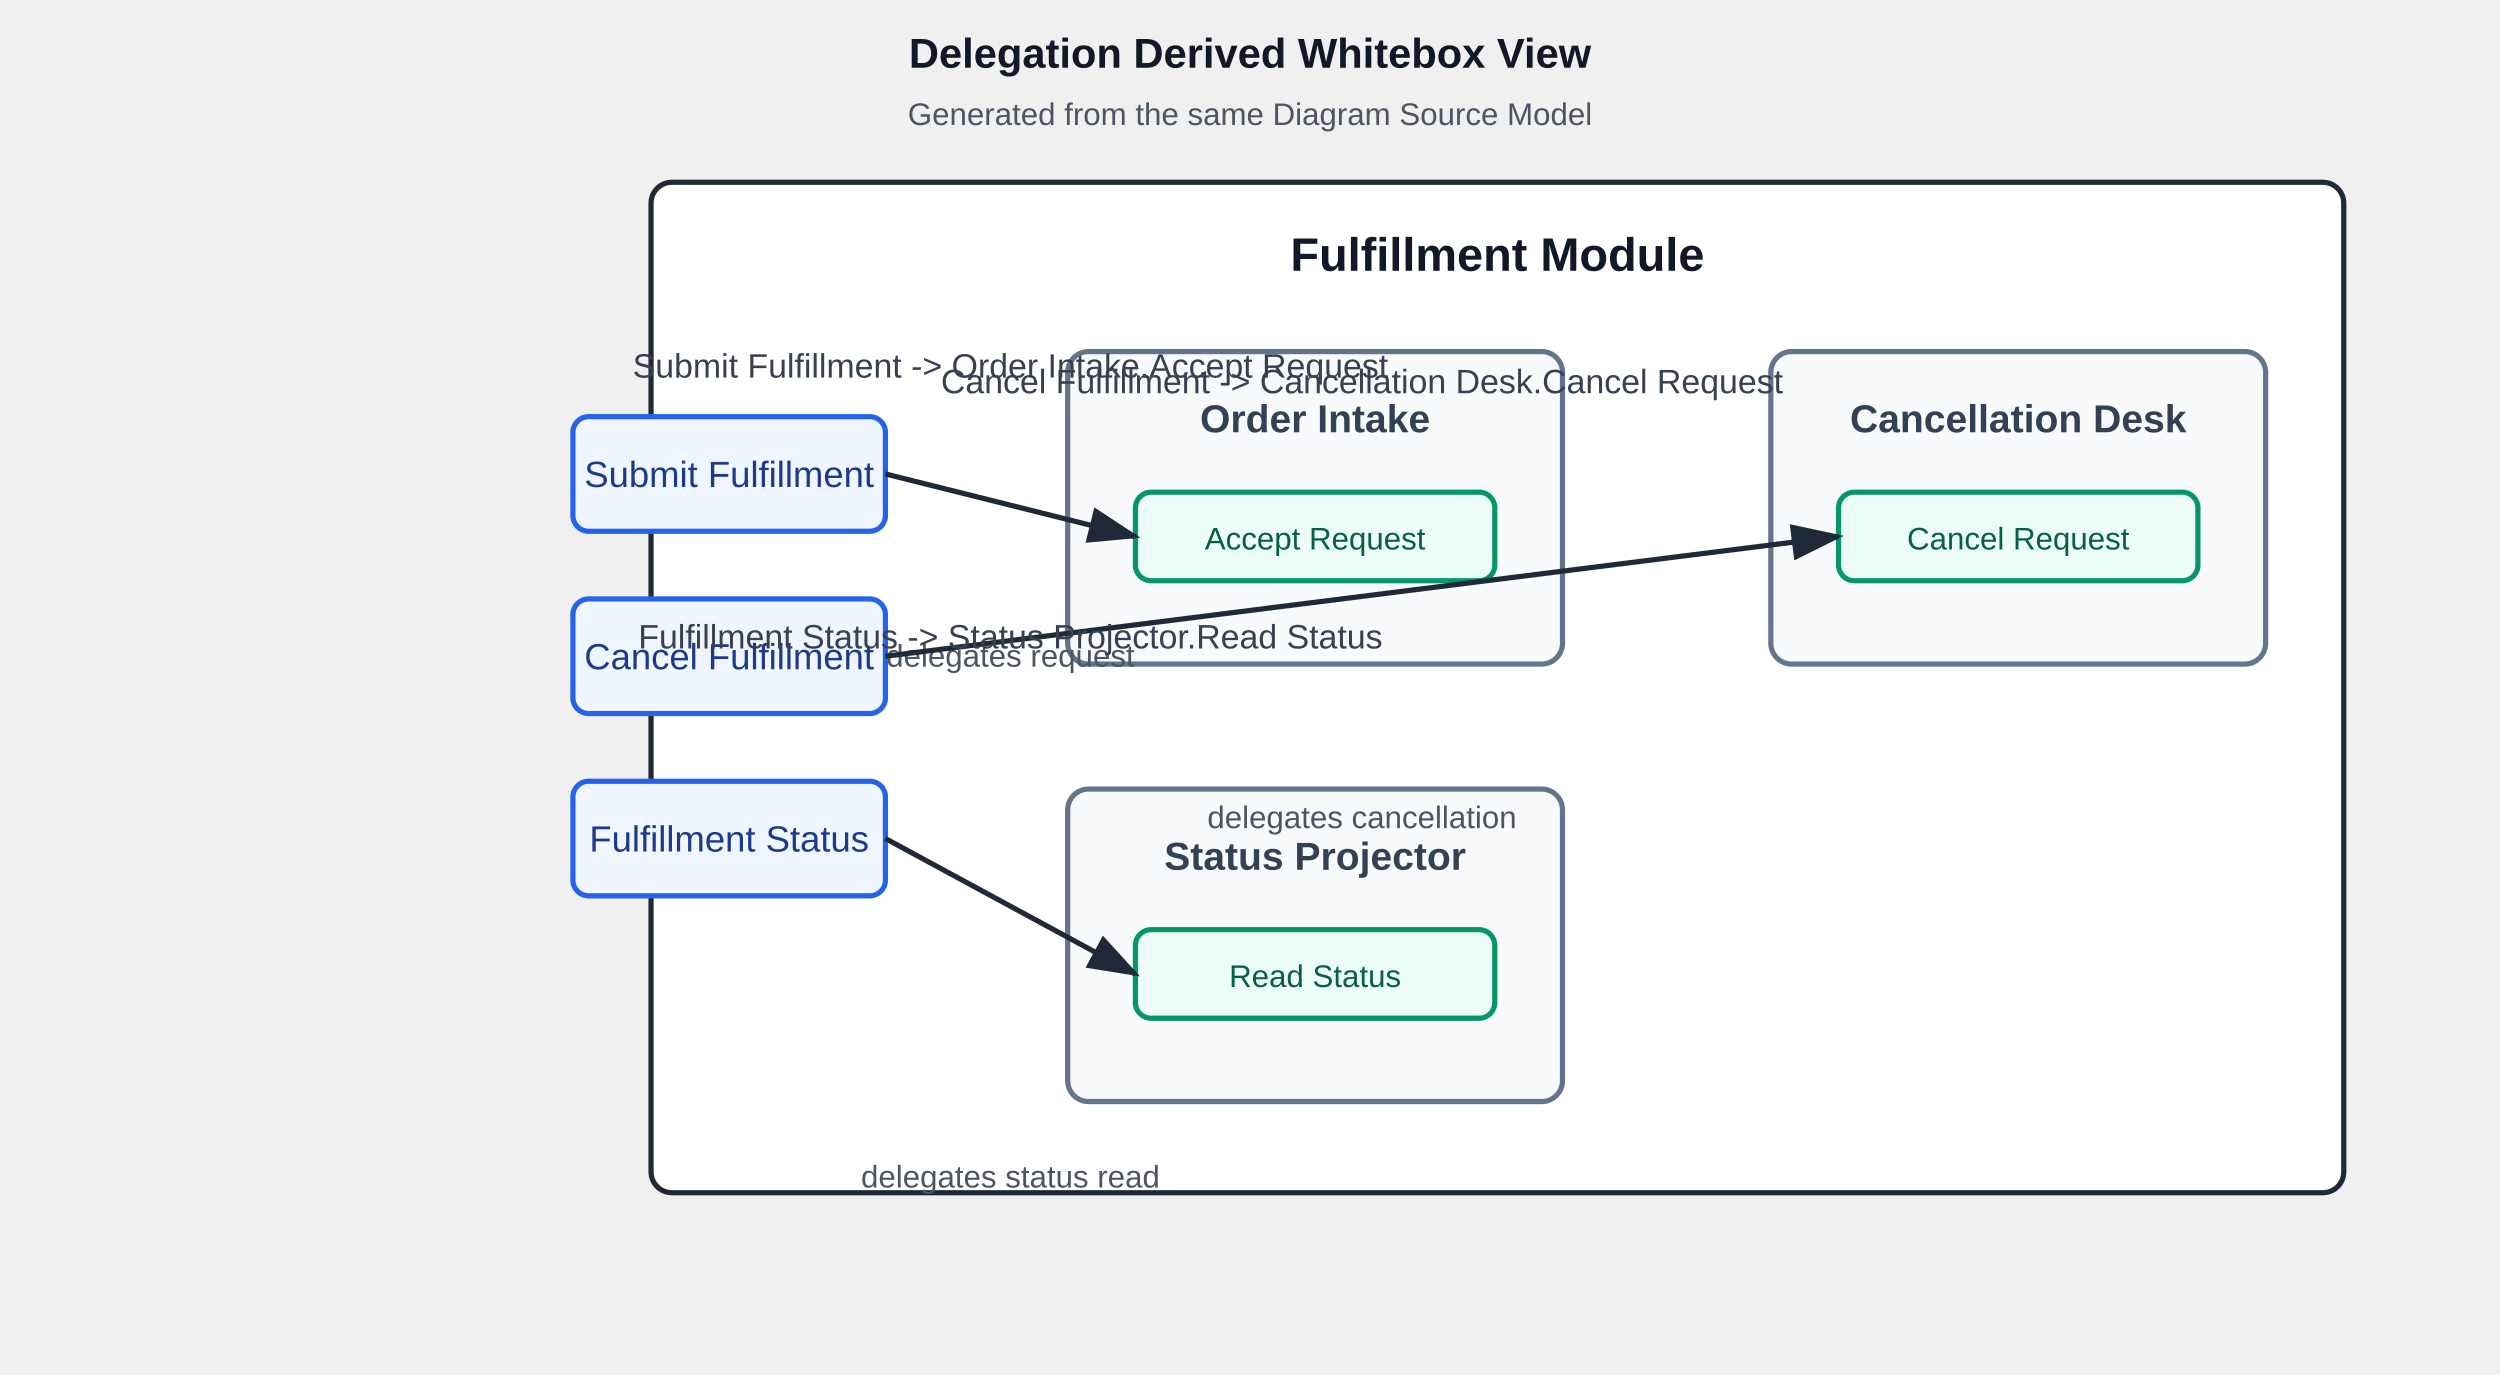
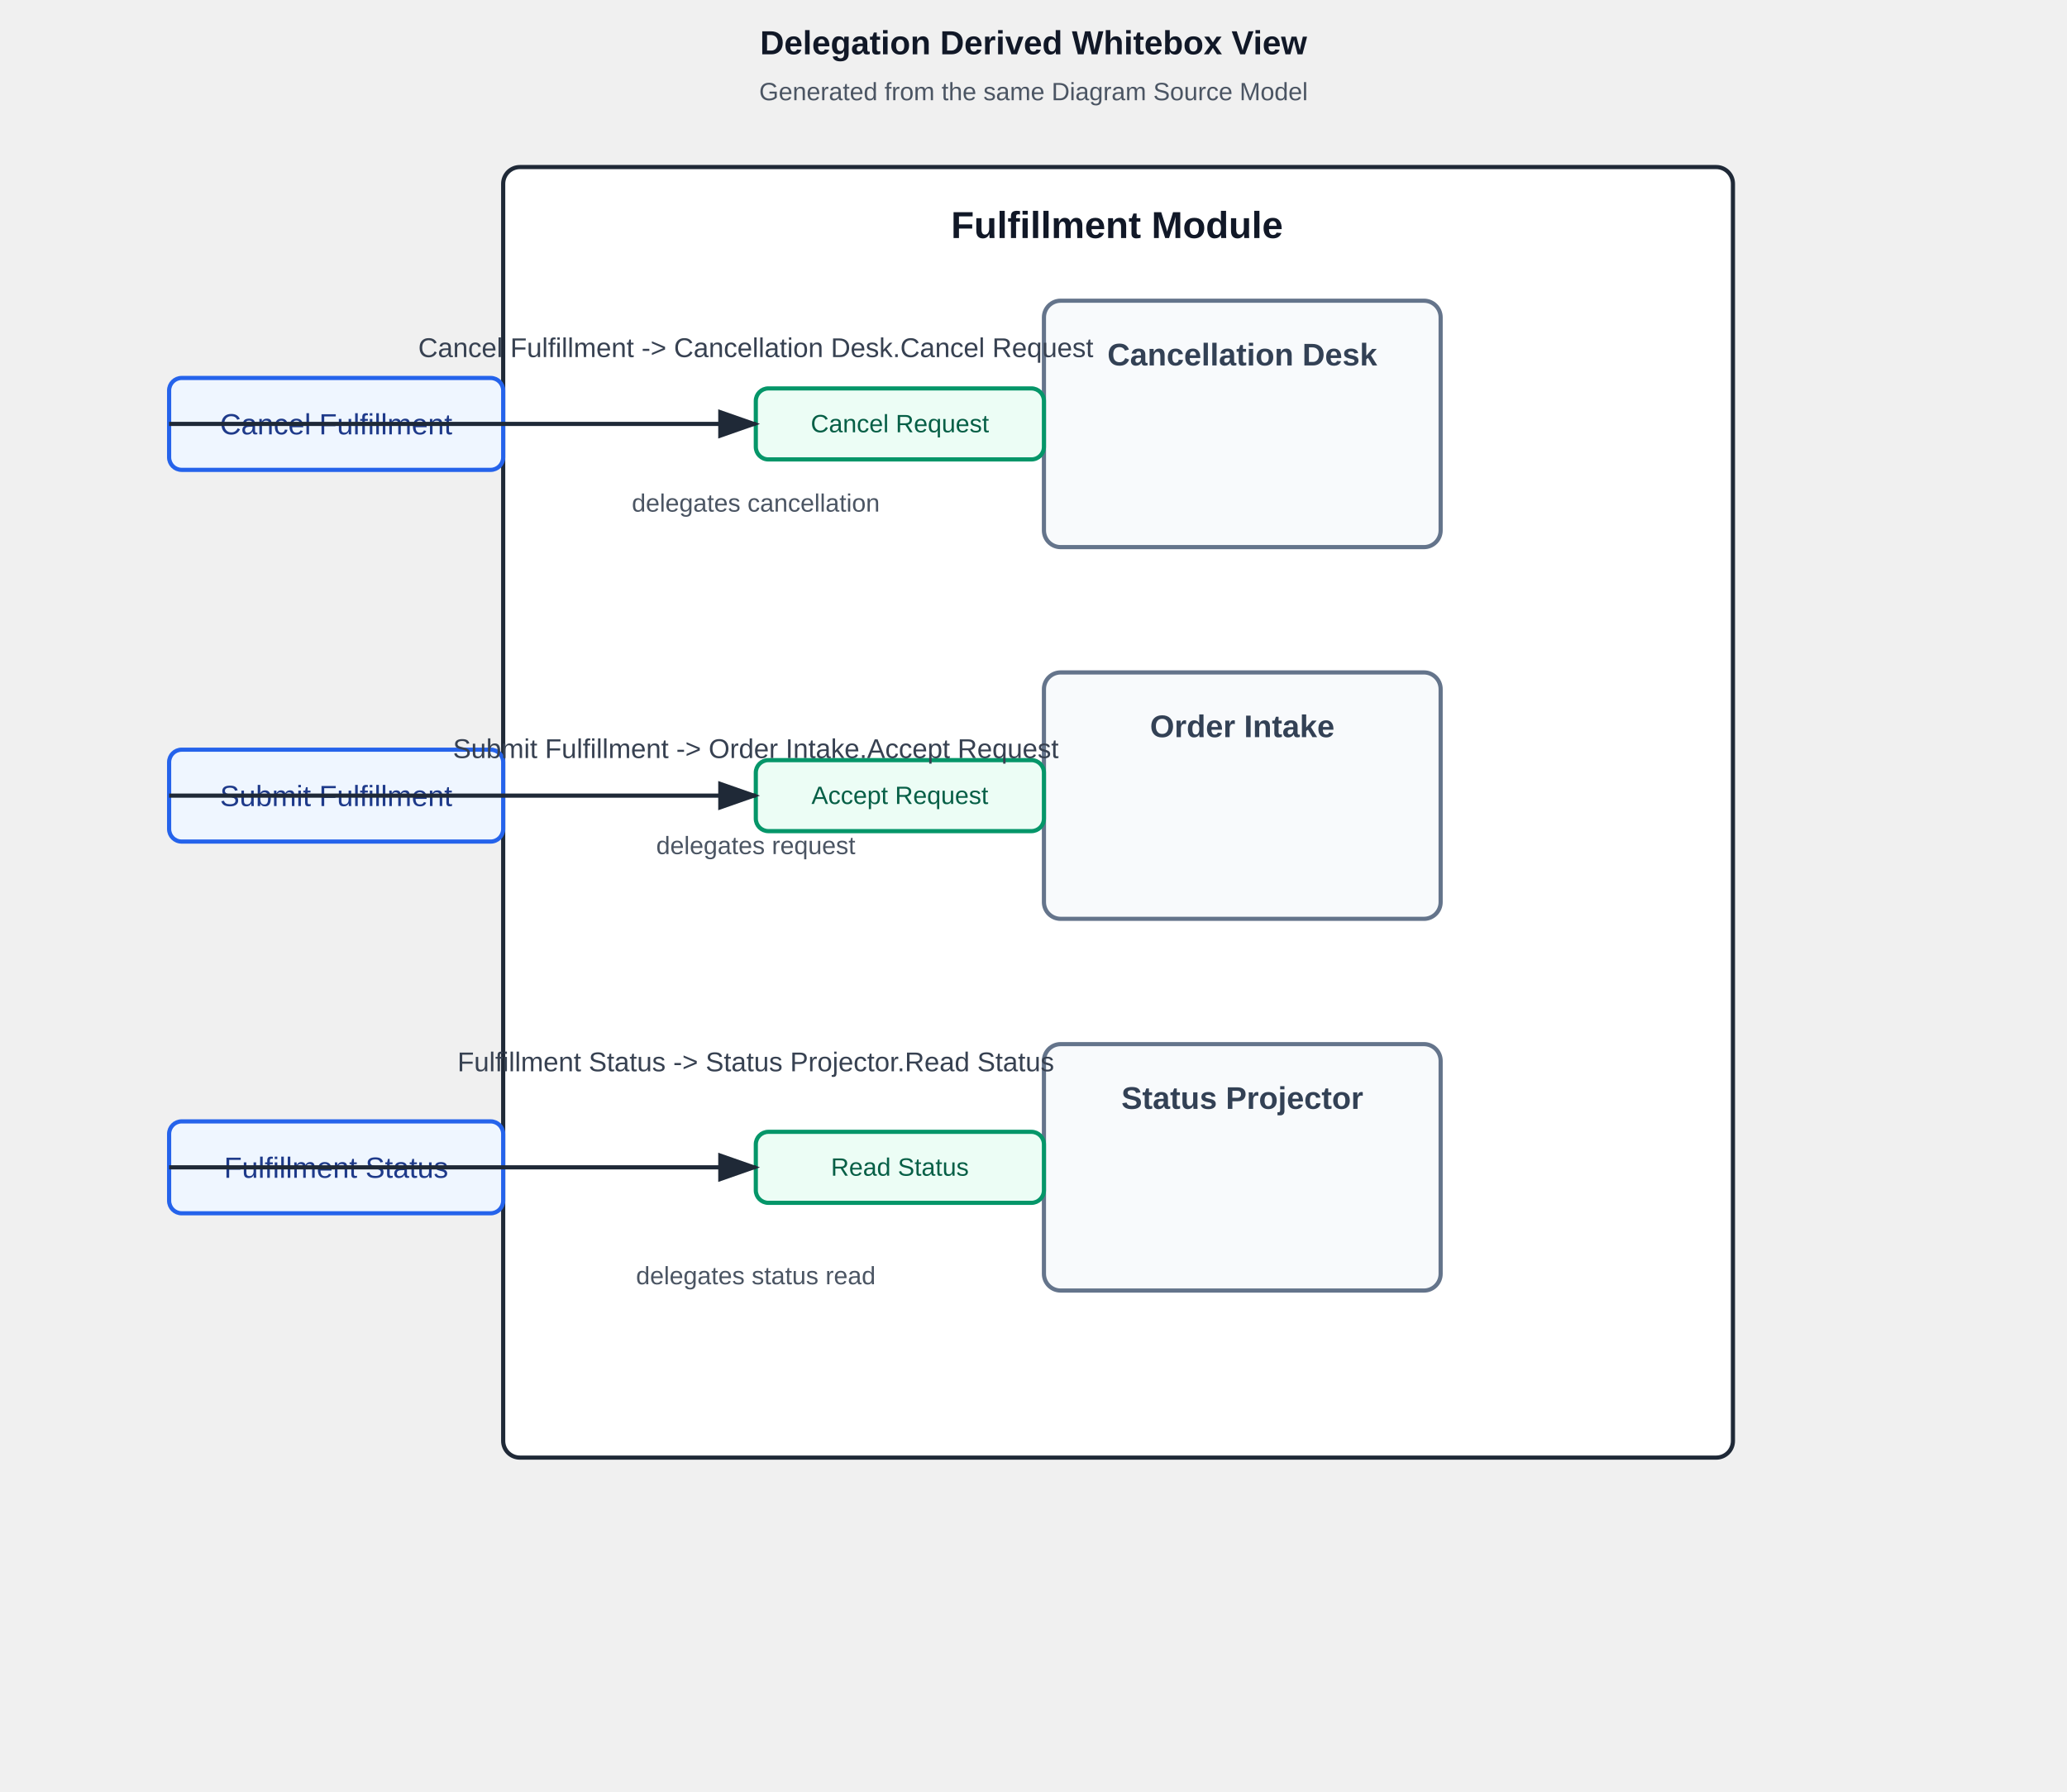
- <svg xmlns="http://www.w3.org/2000/svg" width="960" height="528" viewBox="0 0 960 528" role="img" aria-labelledby="title desc">
-   <text data-derived-view-title="delegation" x="480" y="26" text-anchor="middle" font-family="Arial, sans-serif" font-size="16" font-weight="700" fill="#111827">Delegation Derived Whitebox View</text>
-   <text data-derived-view-source="delegation" x="480" y="48" text-anchor="middle" font-family="Arial, sans-serif" font-size="12" fill="#4b5563">Generated from the same Diagram Source Model</text>
+ <svg xmlns="http://www.w3.org/2000/svg" width="990" height="858" viewBox="0 0 990 858" role="img" aria-labelledby="title desc">
+   <text data-derived-view-title="delegation" x="495" y="26" text-anchor="middle" font-family="Arial, sans-serif" font-size="16" font-weight="700" fill="#111827">Delegation Derived Whitebox View</text>
+   <text data-derived-view-source="delegation" x="495" y="48" text-anchor="middle" font-family="Arial, sans-serif" font-size="12" fill="#4b5563">Generated from the same Diagram Source Model</text>
  <defs>
    <marker id="arrowhead" markerWidth="10" markerHeight="7" refX="9" refY="3.5" orient="auto">
      <polygon points="0 0, 10 3.5, 0 7" fill="#1f2937" />
    </marker>
  </defs>
-   <rect x="250" y="70" width="650" height="388" rx="8" fill="#ffffff" stroke="#1f2937" stroke-width="2" />
-   <text x="575" y="104" text-anchor="middle" font-family="Arial, sans-serif" font-size="18" font-weight="700" fill="#111827">Fulfillment Module</text>
-   <rect x="220" y="160" width="120" height="44" rx="6" fill="#eff6ff" stroke="#2563eb" stroke-width="2" />
-   <text x="280" y="187" text-anchor="middle" font-family="Arial, sans-serif" font-size="14" fill="#1e3a8a">Submit Fulfillment</text>
-   <rect x="220" y="230" width="120" height="44" rx="6" fill="#eff6ff" stroke="#2563eb" stroke-width="2" />
-   <text x="280" y="257" text-anchor="middle" font-family="Arial, sans-serif" font-size="14" fill="#1e3a8a">Cancel Fulfillment</text>
-   <rect x="220" y="300" width="120" height="44" rx="6" fill="#eff6ff" stroke="#2563eb" stroke-width="2" />
-   <text x="280" y="327" text-anchor="middle" font-family="Arial, sans-serif" font-size="14" fill="#1e3a8a">Fulfillment Status</text>
-   <rect x="410" y="135" width="190" height="120" rx="8" fill="#f8fafc" stroke="#64748b" stroke-width="2" />
-   <text x="505" y="166" text-anchor="middle" font-family="Arial, sans-serif" font-size="15" font-weight="700" fill="#334155">Order Intake</text>
-   <rect x="436" y="189" width="138" height="34" rx="6" fill="#ecfdf5" stroke="#059669" stroke-width="2" />
-   <text x="505" y="211" text-anchor="middle" font-family="Arial, sans-serif" font-size="12" fill="#065f46">Accept Request</text>
-   <rect x="680" y="135" width="190" height="120" rx="8" fill="#f8fafc" stroke="#64748b" stroke-width="2" />
-   <text x="775" y="166" text-anchor="middle" font-family="Arial, sans-serif" font-size="15" font-weight="700" fill="#334155">Cancellation Desk</text>
-   <rect x="706" y="189" width="138" height="34" rx="6" fill="#ecfdf5" stroke="#059669" stroke-width="2" />
-   <text x="775" y="211" text-anchor="middle" font-family="Arial, sans-serif" font-size="12" fill="#065f46">Cancel Request</text>
-   <rect x="410" y="303" width="190" height="120" rx="8" fill="#f8fafc" stroke="#64748b" stroke-width="2" />
-   <text x="505" y="334" text-anchor="middle" font-family="Arial, sans-serif" font-size="15" font-weight="700" fill="#334155">Status Projector</text>
-   <rect x="436" y="357" width="138" height="34" rx="6" fill="#ecfdf5" stroke="#059669" stroke-width="2" />
-   <text x="505" y="379" text-anchor="middle" font-family="Arial, sans-serif" font-size="12" fill="#065f46">Read Status</text>
-   <line x1="340" y1="182" x2="436" y2="206" stroke="#1f2937" stroke-width="2" marker-end="url(#arrowhead)" />
-   <text x="388" y="145" text-anchor="middle" font-family="Arial, sans-serif" font-size="13" fill="#374151">Submit Fulfillment -&gt; Order Intake.Accept Request</text>
-   <text x="388" y="256" text-anchor="middle" font-family="Arial, sans-serif" font-size="12" fill="#4b5563">delegates request</text>
-   <line x1="340" y1="252" x2="706" y2="206" stroke="#1f2937" stroke-width="2" marker-end="url(#arrowhead)" />
-   <text x="523" y="151" text-anchor="middle" font-family="Arial, sans-serif" font-size="13" fill="#374151">Cancel Fulfillment -&gt; Cancellation Desk.Cancel Request</text>
-   <text x="523" y="318" text-anchor="middle" font-family="Arial, sans-serif" font-size="12" fill="#4b5563">delegates cancellation</text>
-   <line x1="340" y1="322" x2="436" y2="374" stroke="#1f2937" stroke-width="2" marker-end="url(#arrowhead)" />
-   <text x="388" y="249" text-anchor="middle" font-family="Arial, sans-serif" font-size="13" fill="#374151">Fulfillment Status -&gt; Status Projector.Read Status</text>
-   <text x="388" y="456" text-anchor="middle" font-family="Arial, sans-serif" font-size="12" fill="#4b5563">delegates status read</text>
+   <rect data-node-kind="component" data-node-key="component:fulfillment_module" data-node-parent="root" x="241" y="80" width="589" height="618" rx="8" fill="#ffffff" stroke="#1f2937" stroke-width="2" />
+   <text data-label-for="component:fulfillment_module" x="535" y="114" text-anchor="middle" font-family="Arial, sans-serif" font-size="18" font-weight="700" fill="#111827">Fulfillment Module</text>
+   <rect data-node-kind="component_port" data-node-key="component_port:submit_fulfillment" data-node-parent="component:fulfillment_module" x="81" y="359" width="160" height="44" rx="6" fill="#eff6ff" stroke="#2563eb" stroke-width="2" />
+   <text data-label-for="component_port:submit_fulfillment" x="161" y="386" text-anchor="middle" font-family="Arial, sans-serif" font-size="14" fill="#1e3a8a">Submit Fulfillment</text>
+   <rect data-node-kind="component_port" data-node-key="component_port:cancel_fulfillment" data-node-parent="component:fulfillment_module" x="81" y="181" width="160" height="44" rx="6" fill="#eff6ff" stroke="#2563eb" stroke-width="2" />
+   <text data-label-for="component_port:cancel_fulfillment" x="161" y="208" text-anchor="middle" font-family="Arial, sans-serif" font-size="14" fill="#1e3a8a">Cancel Fulfillment</text>
+   <rect data-node-kind="component_port" data-node-key="component_port:fulfillment_status" data-node-parent="component:fulfillment_module" x="81" y="537" width="160" height="44" rx="6" fill="#eff6ff" stroke="#2563eb" stroke-width="2" />
+   <text data-label-for="component_port:fulfillment_status" x="161" y="564" text-anchor="middle" font-family="Arial, sans-serif" font-size="14" fill="#1e3a8a">Fulfillment Status</text>
+   <rect data-node-kind="part" data-node-key="part:order_intake" data-node-parent="component:fulfillment_module" x="500" y="322" width="190" height="118" rx="8" fill="#f8fafc" stroke="#64748b" stroke-width="2" />
+   <text data-label-for="part:order_intake" x="595" y="353" text-anchor="middle" font-family="Arial, sans-serif" font-size="15" font-weight="700" fill="#334155">Order Intake</text>
+   <rect data-node-kind="part_port" data-node-key="part_port:order_intake.accept_request" data-node-parent="part:order_intake" x="362" y="364" width="138" height="34" rx="6" fill="#ecfdf5" stroke="#059669" stroke-width="2" />
+   <text data-label-for="part_port:order_intake.accept_request" x="431" y="385" text-anchor="middle" font-family="Arial, sans-serif" font-size="12" fill="#065f46">Accept Request</text>
+   <rect data-node-kind="part" data-node-key="part:cancellation_desk" data-node-parent="component:fulfillment_module" x="500" y="144" width="190" height="118" rx="8" fill="#f8fafc" stroke="#64748b" stroke-width="2" />
+   <text data-label-for="part:cancellation_desk" x="595" y="175" text-anchor="middle" font-family="Arial, sans-serif" font-size="15" font-weight="700" fill="#334155">Cancellation Desk</text>
+   <rect data-node-kind="part_port" data-node-key="part_port:cancellation_desk.cancel_request" data-node-parent="part:cancellation_desk" x="362" y="186" width="138" height="34" rx="6" fill="#ecfdf5" stroke="#059669" stroke-width="2" />
+   <text data-label-for="part_port:cancellation_desk.cancel_request" x="431" y="207" text-anchor="middle" font-family="Arial, sans-serif" font-size="12" fill="#065f46">Cancel Request</text>
+   <rect data-node-kind="part" data-node-key="part:status_projector" data-node-parent="component:fulfillment_module" x="500" y="500" width="190" height="118" rx="8" fill="#f8fafc" stroke="#64748b" stroke-width="2" />
+   <text data-label-for="part:status_projector" x="595" y="531" text-anchor="middle" font-family="Arial, sans-serif" font-size="15" font-weight="700" fill="#334155">Status Projector</text>
+   <rect data-node-kind="part_port" data-node-key="part_port:status_projector.read_status" data-node-parent="part:status_projector" x="362" y="542" width="138" height="34" rx="6" fill="#ecfdf5" stroke="#059669" stroke-width="2" />
+   <text data-label-for="part_port:status_projector.read_status" x="431" y="563" text-anchor="middle" font-family="Arial, sans-serif" font-size="12" fill="#065f46">Read Status</text>
+   <polyline data-connector="submit_fulfillment_delegates_to_intake" points="81,381 362,381" fill="none" stroke="#1f2937" stroke-width="2" marker-end="url(#arrowhead)" />
+   <text x="362" y="363" text-anchor="middle" font-family="Arial, sans-serif" font-size="13" fill="#374151">Submit Fulfillment -&gt; Order Intake.Accept Request</text>
+   <text x="362" y="409" text-anchor="middle" font-family="Arial, sans-serif" font-size="12" fill="#4b5563">delegates request</text>
+   <polyline data-connector="cancel_fulfillment_delegates_to_cancellation" points="81,203 362,203" fill="none" stroke="#1f2937" stroke-width="2" marker-end="url(#arrowhead)" />
+   <text x="362" y="171" text-anchor="middle" font-family="Arial, sans-serif" font-size="13" fill="#374151">Cancel Fulfillment -&gt; Cancellation Desk.Cancel Request</text>
+   <text x="362" y="245" text-anchor="middle" font-family="Arial, sans-serif" font-size="12" fill="#4b5563">delegates cancellation</text>
+   <polyline data-connector="status_delegates_to_projector" points="81,559 362,559" fill="none" stroke="#1f2937" stroke-width="2" marker-end="url(#arrowhead)" />
+   <text x="362" y="513" text-anchor="middle" font-family="Arial, sans-serif" font-size="13" fill="#374151">Fulfillment Status -&gt; Status Projector.Read Status</text>
+   <text x="362" y="615" text-anchor="middle" font-family="Arial, sans-serif" font-size="12" fill="#4b5563">delegates status read</text>
</svg>
